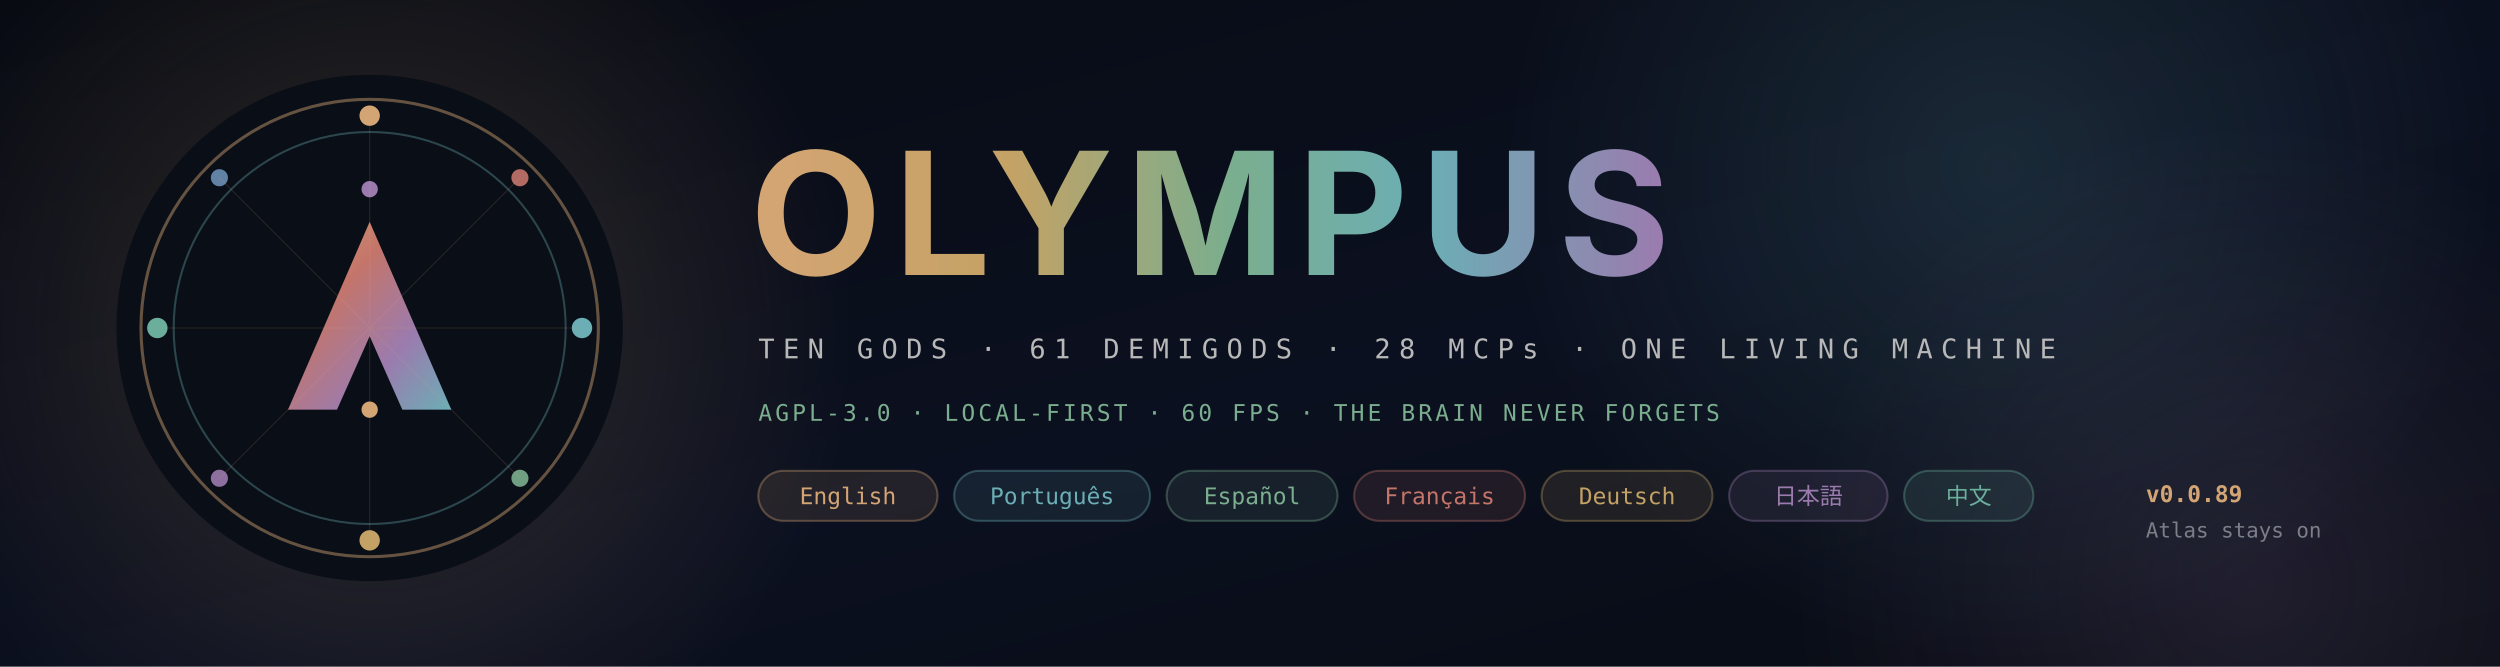
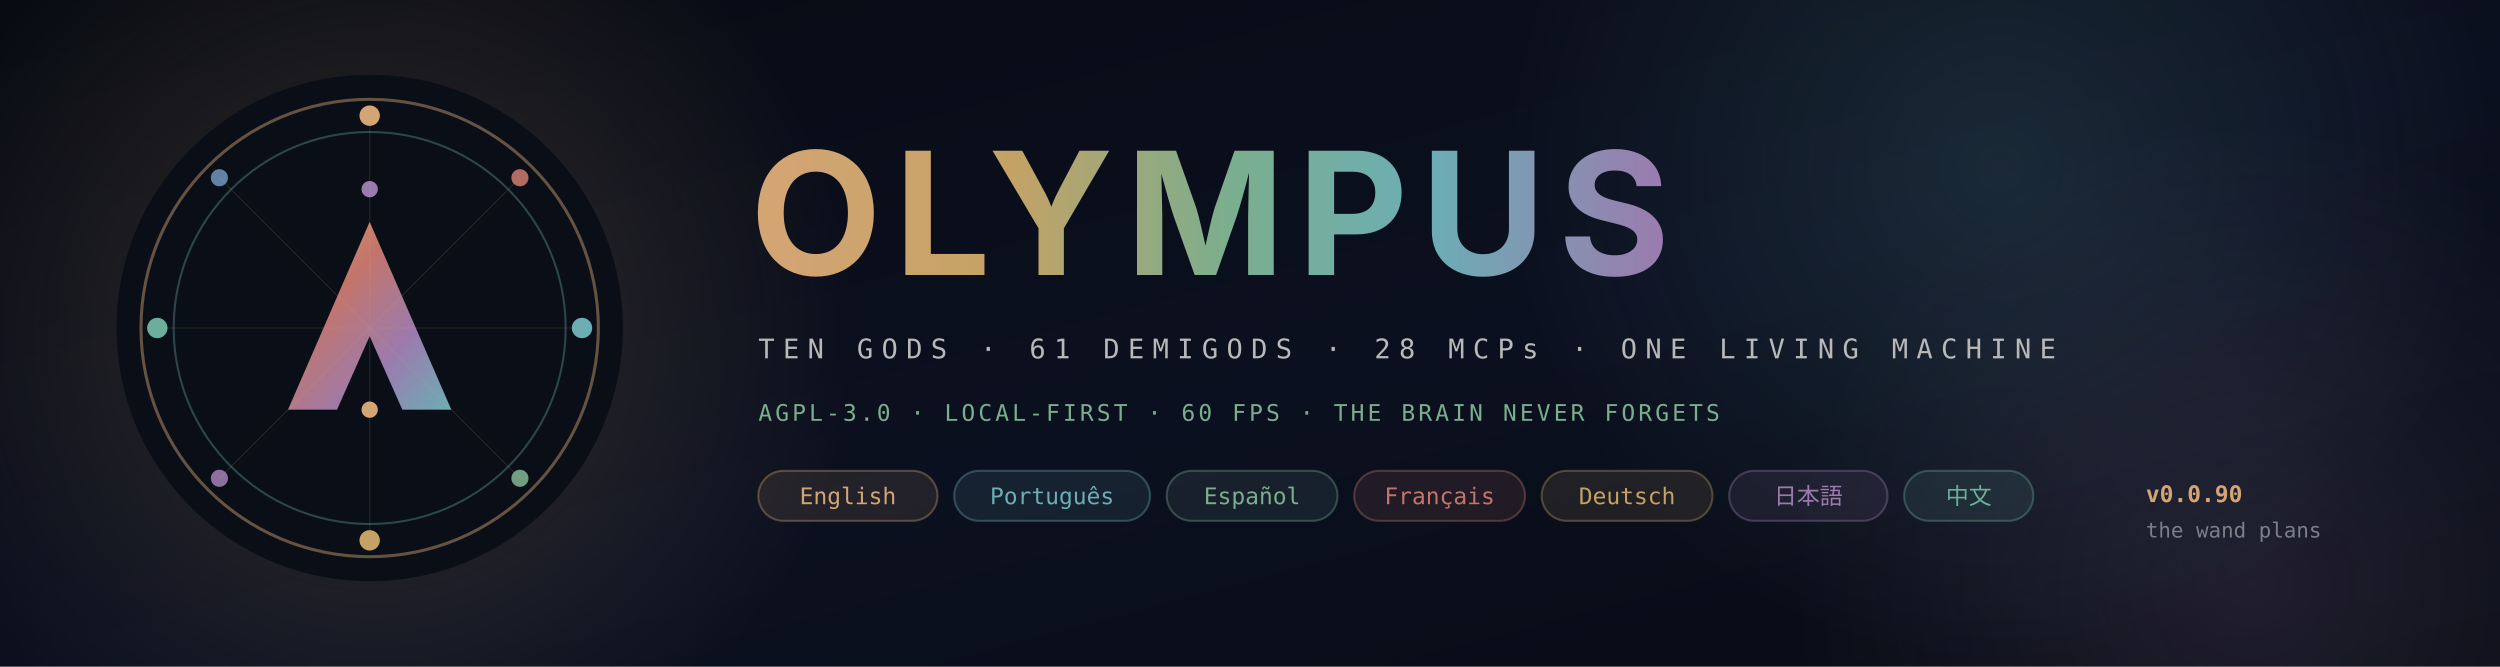
- <svg xmlns="http://www.w3.org/2000/svg" width="1200" height="320" viewBox="0 0 1200 320" fill="none" role="img" aria-label="OLYMPUS v0.0.89 — Atlas stays on: ten gods, sixty-one demigods, one living machine, seven languages.">
+ <svg xmlns="http://www.w3.org/2000/svg" width="1200" height="320" viewBox="0 0 1200 320" fill="none" role="img" aria-label="OLYMPUS v0.0.90 — the wand plans: ten gods, sixty-one demigods, one living machine, seven languages.">
  <defs>
    <linearGradient id="bg" x1="0" y1="0" x2="1" y2="1">
      <stop offset="0%" stop-color="#080B12" />
      <stop offset="55%" stop-color="#0B1020" />
      <stop offset="100%" stop-color="#080B12" />
    </linearGradient>
    <radialGradient id="glowGold" cx="50%" cy="50%" r="50%">
      <stop offset="0%" stop-color="#D4A574" stop-opacity=".20" />
      <stop offset="100%" stop-color="#D4A574" stop-opacity="0" />
    </radialGradient>
    <radialGradient id="glowCyan" cx="50%" cy="50%" r="50%">
      <stop offset="0%" stop-color="#6BAEB5" stop-opacity=".16" />
      <stop offset="100%" stop-color="#6BAEB5" stop-opacity="0" />
    </radialGradient>
    <radialGradient id="glowPurple" cx="50%" cy="50%" r="50%">
      <stop offset="0%" stop-color="#9B7BAE" stop-opacity=".16" />
      <stop offset="100%" stop-color="#9B7BAE" stop-opacity="0" />
    </radialGradient>
    <linearGradient id="peak" x1="0" y1="0" x2="1" y2="1">
      <stop offset="0%" stop-color="#D4A574" />
      <stop offset="34%" stop-color="#C4756A" />
      <stop offset="68%" stop-color="#9B7BAE" />
      <stop offset="100%" stop-color="#6BAEB5" />
    </linearGradient>
    <linearGradient id="word" x1="0" y1="0" x2="1" y2="0">
      <stop offset="0%" stop-color="#D4A574" />
      <stop offset="28%" stop-color="#C4A265" />
      <stop offset="52%" stop-color="#7BAE8E" />
      <stop offset="74%" stop-color="#6BAEB5" />
      <stop offset="100%" stop-color="#9B7BAE" />
    </linearGradient>
  </defs>
  <rect width="1200" height="320" fill="url(#bg)" />
  <circle cx="180" cy="160" r="230" fill="url(#glowGold)" />
  <circle cx="960" cy="80" r="240" fill="url(#glowCyan)" />
  <circle cx="1080" cy="280" r="220" fill="url(#glowPurple)" />
  <g transform="translate(52,32) scale(0.98)">
    <circle cx="128" cy="128" r="124" fill="#0A0E16" />
    <circle cx="128" cy="128" r="112" stroke="#D4A574" stroke-width="1.5" fill="none" opacity=".45" />
    <circle cx="128" cy="128" r="96" stroke="#6BAEB5" stroke-width="1" fill="none" opacity=".35" />
    <path d="M 128 76 L 168 168 L 144 168 L 128 132 L 112 168 L 88 168 Z" fill="url(#peak)" />
    <circle cx="128" cy="60" r="4" fill="#9B7BAE" />
    <circle cx="128" cy="168" r="4" fill="#D4A574" />
    <circle cx="128" cy="24" r="5" fill="#D4A574" />
    <circle cx="201.6" cy="54.4" r="4.2" fill="#C4756A" opacity=".9" />
    <circle cx="232" cy="128" r="5" fill="#6BAEB5" />
    <circle cx="201.6" cy="201.6" r="4.2" fill="#7BAE8E" opacity=".9" />
    <circle cx="128" cy="232" r="5" fill="#C4A265" />
    <circle cx="54.4" cy="201.6" r="4.2" fill="#9B7BAE" opacity=".9" />
    <circle cx="24" cy="128" r="5" fill="#6BAE9B" />
    <circle cx="54.4" cy="54.4" r="4.2" fill="#6B8FB5" opacity=".9" />
    <g stroke="#D4A574" stroke-width="0.5" opacity=".16">
      <line x1="128" y1="128" x2="128" y2="24" />
      <line x1="128" y1="128" x2="201.6" y2="54.4" />
      <line x1="128" y1="128" x2="232" y2="128" />
      <line x1="128" y1="128" x2="201.6" y2="201.6" />
      <line x1="128" y1="128" x2="128" y2="232" />
      <line x1="128" y1="128" x2="54.4" y2="201.6" />
      <line x1="128" y1="128" x2="24" y2="128" />
      <line x1="128" y1="128" x2="54.4" y2="54.4" />
    </g>
  </g>
  <text x="360" y="132" font-family="ui-sans-serif, system-ui, -apple-system, sans-serif" font-size="82" font-weight="750" letter-spacing="6" fill="url(#word)">OLYMPUS</text>
  <text x="364" y="172" font-family="ui-monospace, 'SF Mono', monospace" font-size="13" letter-spacing="4" fill="#B8B8B8">TEN GODS · 61 DEMIGODS · 28 MCPs · ONE LIVING MACHINE</text>
  <text x="364" y="202" font-family="ui-monospace, 'SF Mono', monospace" font-size="11" letter-spacing="1.5" fill="#7BAE8E">AGPL-3.0 · LOCAL-FIRST · 60 FPS · THE BRAIN NEVER FORGETS</text>
  <g font-family="ui-monospace, 'SF Mono', monospace" font-size="11">
    <rect x="364" y="226" width="86" height="24" rx="12" fill="#D4A574" fill-opacity=".12" stroke="#D4A574" stroke-opacity=".35" />
    <text x="407" y="242" text-anchor="middle" fill="#D4A574">English</text>
    <rect x="458" y="226" width="94" height="24" rx="12" fill="#6BAEB5" fill-opacity=".12" stroke="#6BAEB5" stroke-opacity=".35" />
    <text x="505" y="242" text-anchor="middle" fill="#6BAEB5">Português</text>
    <rect x="560" y="226" width="82" height="24" rx="12" fill="#7BAE8E" fill-opacity=".12" stroke="#7BAE8E" stroke-opacity=".35" />
    <text x="601" y="242" text-anchor="middle" fill="#7BAE8E">Español</text>
    <rect x="650" y="226" width="82" height="24" rx="12" fill="#C4756A" fill-opacity=".12" stroke="#C4756A" stroke-opacity=".35" />
    <text x="691" y="242" text-anchor="middle" fill="#C4756A">Français</text>
    <rect x="740" y="226" width="82" height="24" rx="12" fill="#C4A265" fill-opacity=".12" stroke="#C4A265" stroke-opacity=".35" />
    <text x="781" y="242" text-anchor="middle" fill="#C4A265">Deutsch</text>
    <rect x="830" y="226" width="76" height="24" rx="12" fill="#9B7BAE" fill-opacity=".12" stroke="#9B7BAE" stroke-opacity=".35" />
    <text x="868" y="242" text-anchor="middle" fill="#9B7BAE">日本語</text>
    <rect x="914" y="226" width="62" height="24" rx="12" fill="#6BAE9B" fill-opacity=".12" stroke="#6BAE9B" stroke-opacity=".35" />
    <text x="945" y="242" text-anchor="middle" fill="#6BAE9B">中文</text>
  </g>
  <g font-family="ui-monospace, 'SF Mono', monospace" font-size="11">
-     <text x="1030" y="241" fill="#D4A574" font-weight="700">v0.0.89</text>
-     <text x="1030" y="258" fill="#7A7F88" font-size="10">Atlas stays on</text>
+     <text x="1030" y="241" fill="#D4A574" font-weight="700">v0.0.90</text>
+     <text x="1030" y="258" fill="#7A7F88" font-size="10">the wand plans</text>
  </g>
</svg>
